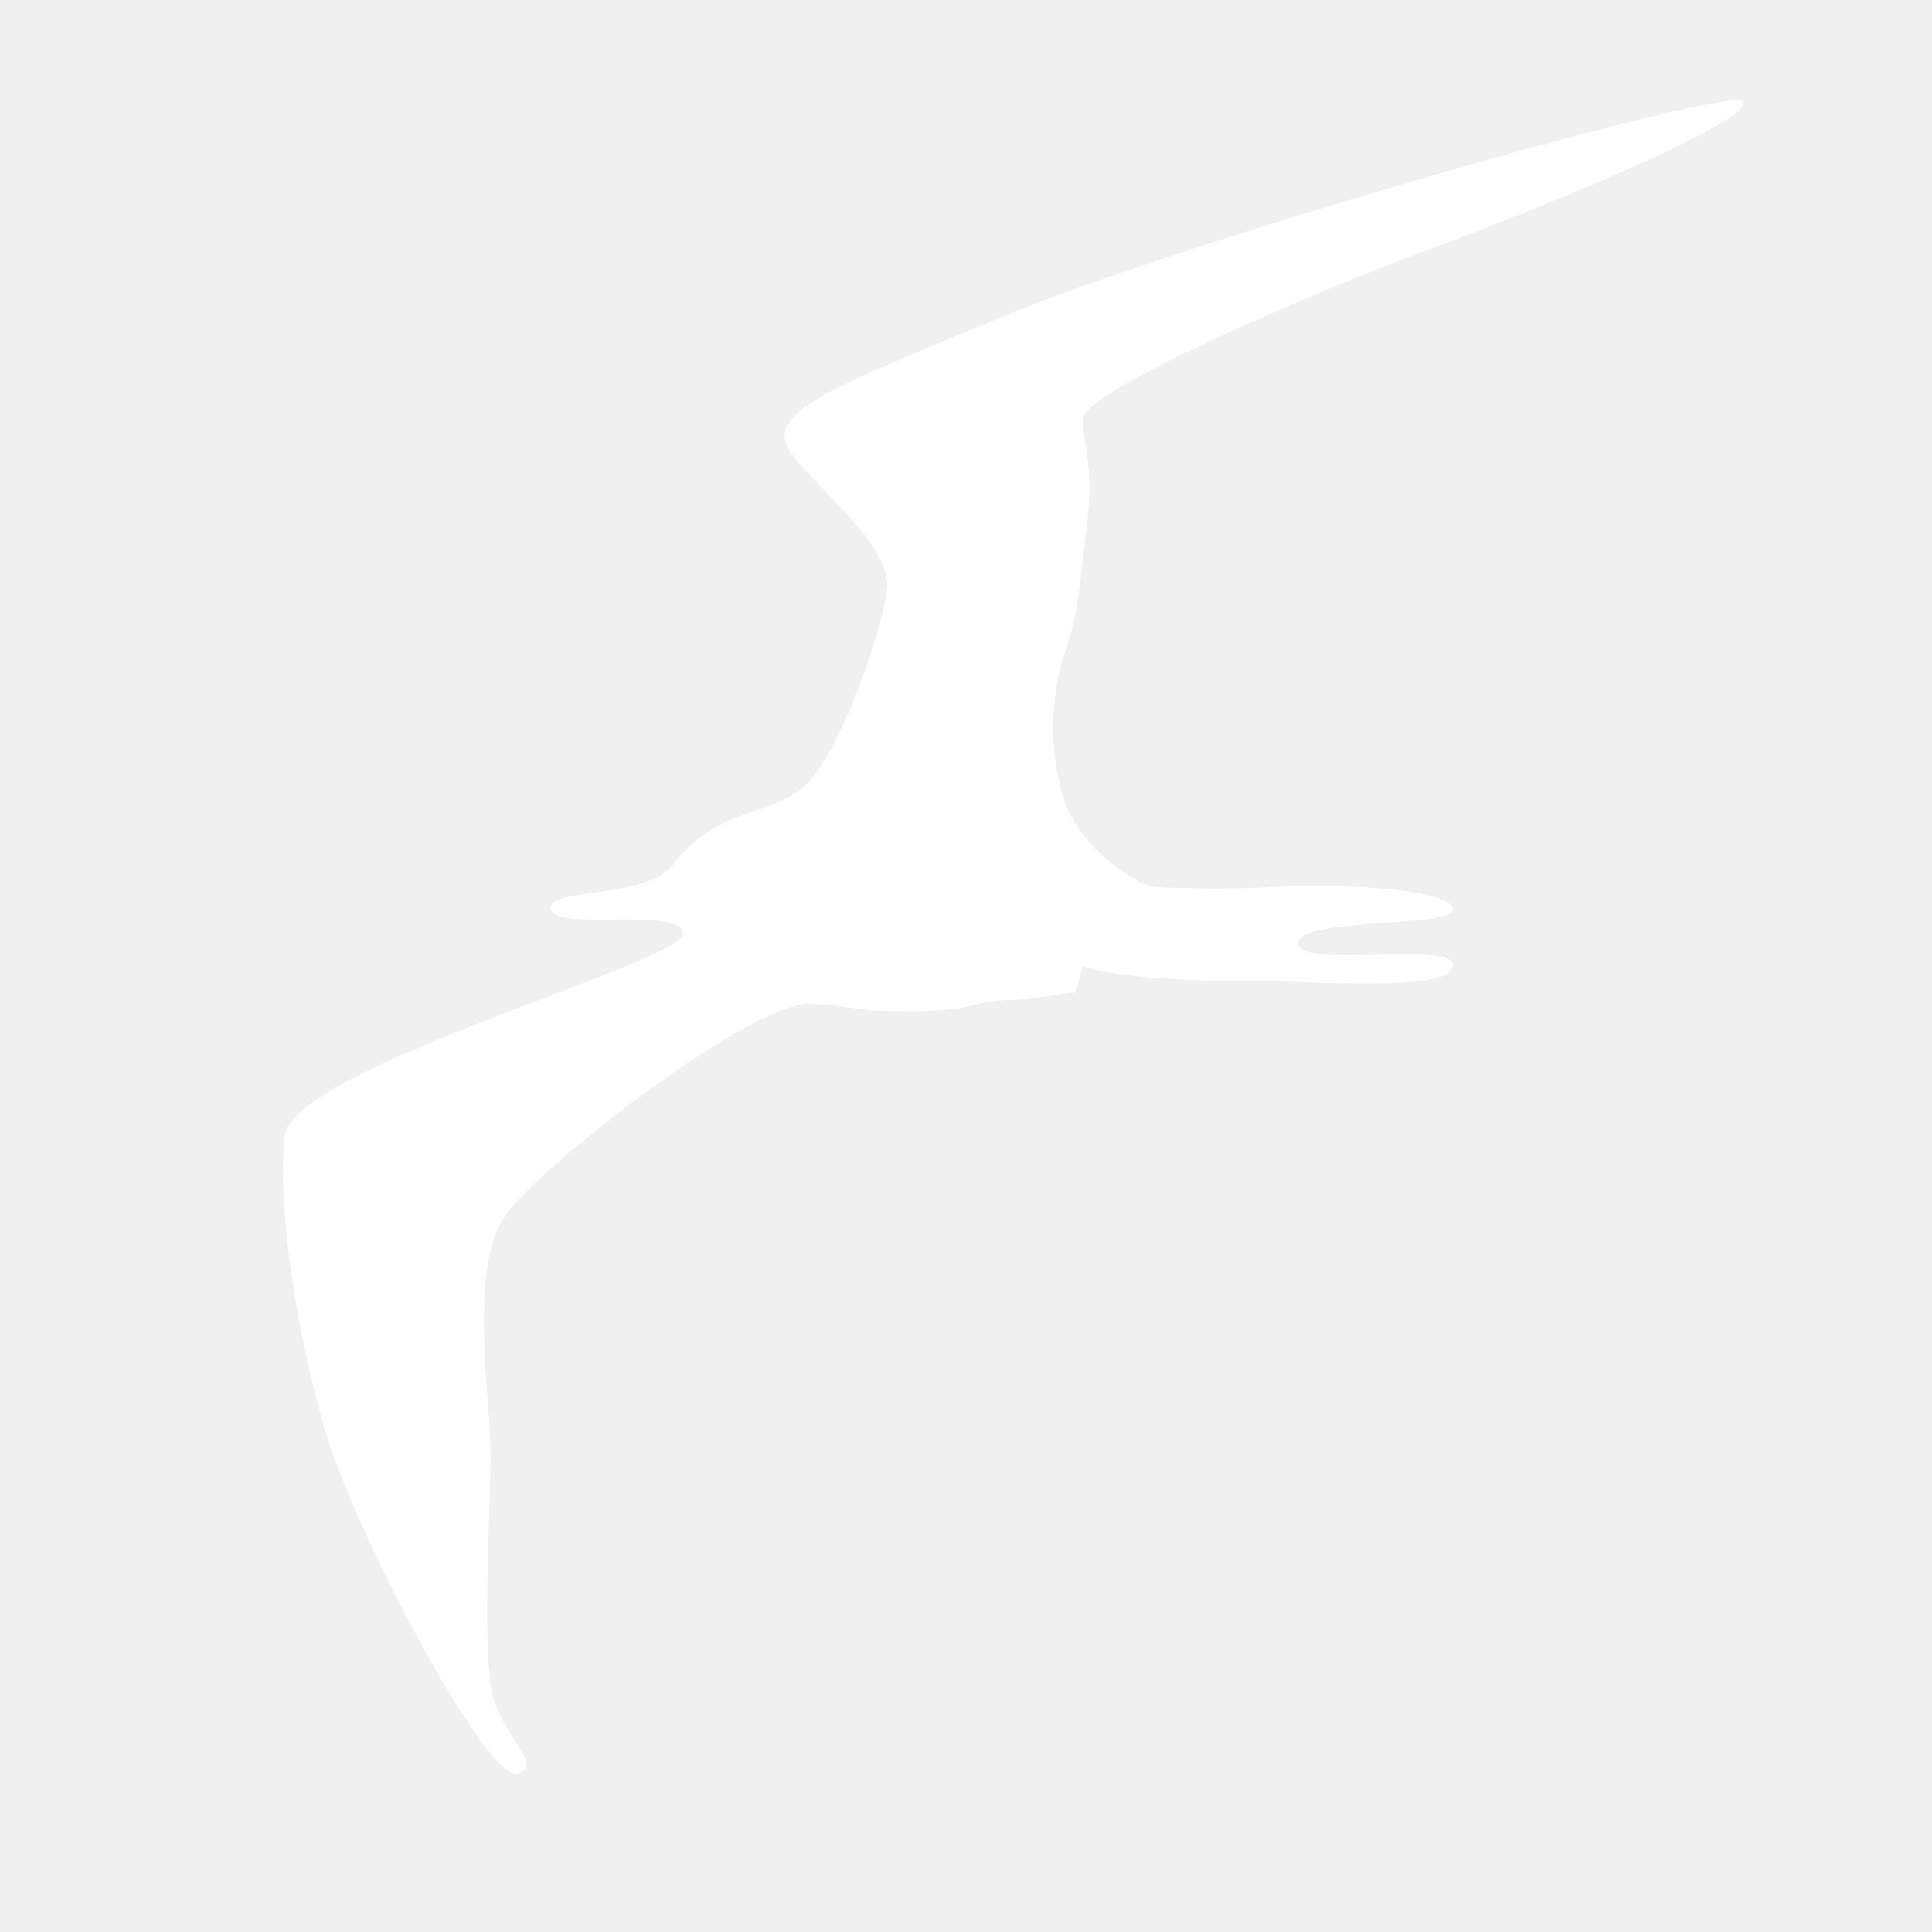
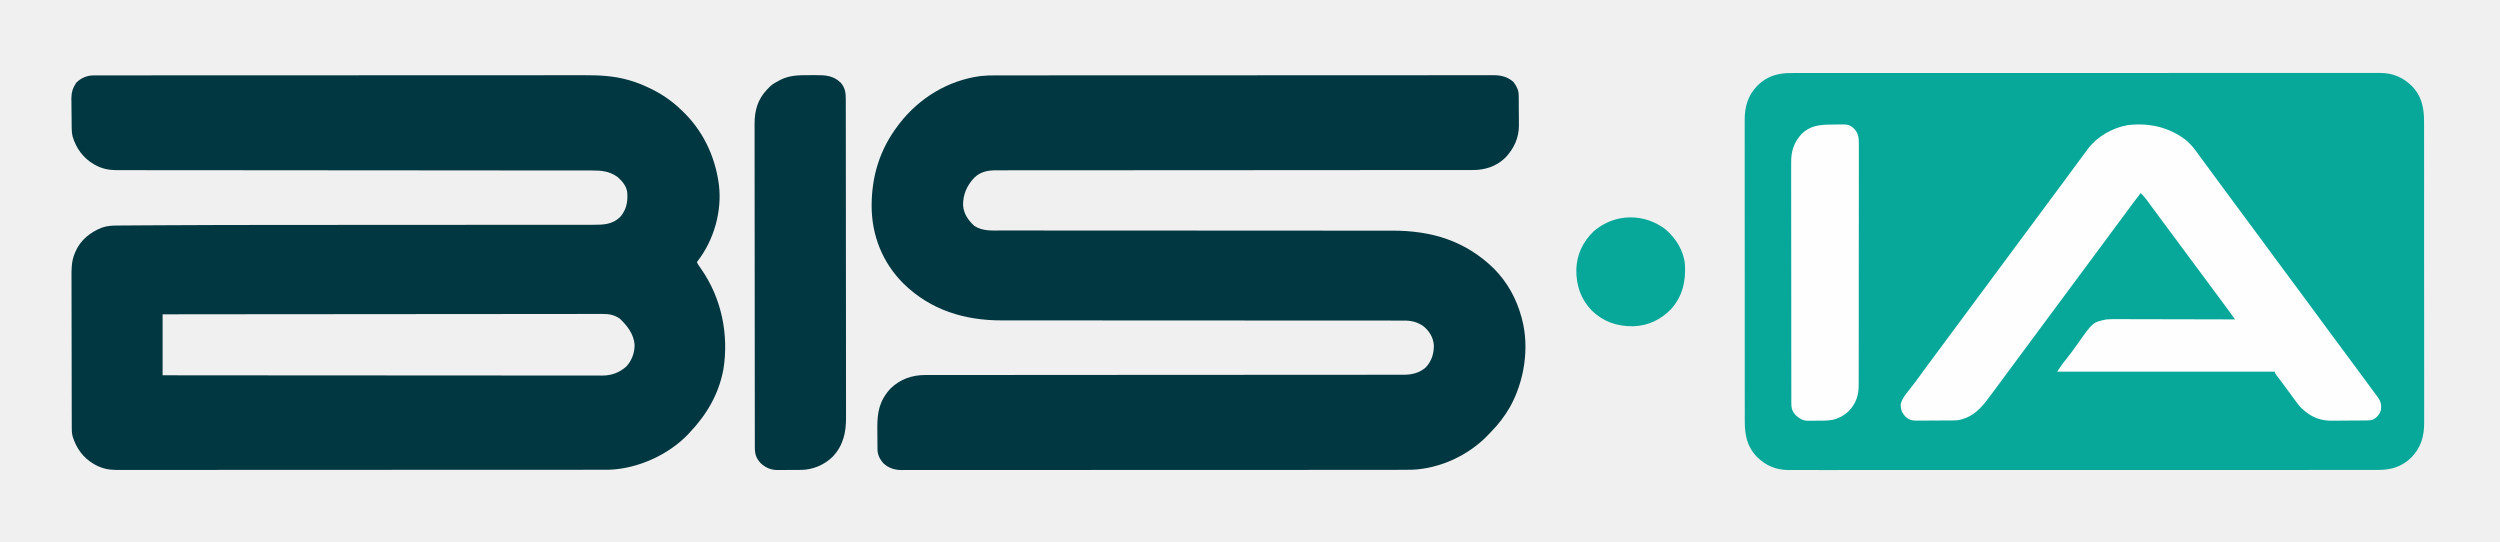
- <svg xmlns="http://www.w3.org/2000/svg" width="512" height="512" viewBox="0 0 512 512" fill="none">
-   <path d="M130 446.5C131.6 459.3 145 468 137 470C129 472 94 406.5 86 378.5C78 350.5 73.5 319 75.5 301C77.5 283 181 255 181 247.5C181 240 147.5 247 146 241C144.5 235 171.3 238.6 178.5 229C189.75 214 204 216.5 213 208.5C222 200.5 233 170 235 157C237 144 215 129 209 119C203 109 222 102 268 83C314 64 460 22 462 27C464 32 414 53 379 66C344 79 287 104 287 111C287 118 290 123.5 288 139.5C286 155.5 285.76 162.971 282 173.5C279.5 180.5 277 197 282 212C286 224 299 233 305 235C310 235.333 323.8 235.8 339 235C358 234 385 236 385 241C385 246 344 243 344 250C344 257 386 249 385 256C384 263 350 260 332 260C317.6 260 296.333 259.333 287 256L285 263C281.667 263 274.7 265 267.5 265C258.5 265 258 268 241.5 268C225 268 230 267 215 266C200 265 144 308 134 322C124 336 130 370 130 385.5C130 399.428 128 430.5 130 446.5Z" fill="white" />
+ <svg xmlns="http://www.w3.org/2000/svg" version="1.1" width="3444" height="746">
+   <path d="M0 0 C1.436 -0.003 2.873 -0.008 4.309 -0.014 C8.246 -0.027 12.183 -0.02 16.119 -0.011 C20.406 -0.005 24.693 -0.015 28.98 -0.024 C36.49 -0.036 44 -0.037 51.511 -0.031 C62.679 -0.022 73.846 -0.03 85.014 -0.041 C104.961 -0.061 124.908 -0.063 144.854 -0.058 C162.311 -0.054 179.768 -0.054 197.225 -0.06 C199.566 -0.061 201.907 -0.062 204.248 -0.062 C207.776 -0.063 211.304 -0.065 214.832 -0.066 C247.633 -0.077 280.434 -0.081 313.235 -0.073 C314.471 -0.073 315.708 -0.073 316.982 -0.072 C327.024 -0.07 337.066 -0.067 347.109 -0.065 C386.282 -0.055 425.456 -0.063 464.63 -0.086 C508.638 -0.112 552.646 -0.125 596.655 -0.118 C601.346 -0.117 606.038 -0.117 610.73 -0.116 C611.885 -0.116 613.04 -0.116 614.23 -0.115 C631.675 -0.113 649.119 -0.121 666.564 -0.134 C686.401 -0.149 706.237 -0.15 726.074 -0.132 C737.176 -0.123 748.278 -0.124 759.38 -0.141 C766.796 -0.152 774.212 -0.148 781.629 -0.132 C785.854 -0.123 790.079 -0.121 794.304 -0.136 C798.153 -0.15 802.001 -0.145 805.85 -0.126 C807.876 -0.121 809.901 -0.135 811.927 -0.149 C828.867 -0.015 842.865 5.879 854.912 17.615 C869.018 32.068 872.071 48.078 871.999 67.623 C872.003 69.472 872.008 71.32 872.015 73.168 C872.029 78.226 872.025 83.284 872.018 88.342 C872.013 93.805 872.026 99.268 872.036 104.731 C872.053 115.425 872.054 126.119 872.049 136.814 C872.045 145.508 872.046 154.201 872.051 162.895 C872.052 164.133 872.053 165.372 872.054 166.647 C872.055 169.163 872.057 171.678 872.058 174.193 C872.072 197.101 872.067 220.009 872.056 242.917 C872.046 263.811 872.054 284.704 872.078 305.598 C872.104 329.091 872.116 352.584 872.109 376.078 C872.106 388.51 872.108 400.942 872.126 413.374 C872.14 423.957 872.141 434.54 872.124 445.124 C872.115 450.521 872.113 455.917 872.128 461.315 C872.142 466.26 872.137 471.206 872.118 476.152 C872.114 477.936 872.117 479.72 872.128 481.504 C872.231 500.422 867.821 515.881 854.377 529.681 C841.201 542.54 826.354 546.854 808.222 546.761 C806.786 546.764 805.349 546.769 803.913 546.775 C799.976 546.787 796.04 546.781 792.103 546.772 C787.816 546.765 783.529 546.776 779.242 546.784 C771.732 546.797 764.222 546.798 756.712 546.792 C745.544 546.783 734.376 546.791 723.208 546.802 C703.261 546.822 683.314 546.824 663.368 546.819 C645.911 546.814 628.454 546.815 610.997 546.821 C608.656 546.821 606.315 546.822 603.974 546.823 C600.446 546.824 596.918 546.825 593.39 546.826 C560.589 546.837 527.788 546.842 494.987 546.834 C493.751 546.834 492.514 546.833 491.24 546.833 C481.198 546.831 471.156 546.828 461.113 546.825 C421.94 546.815 382.766 546.824 343.592 546.847 C299.584 546.873 255.576 546.886 211.567 546.879 C206.876 546.878 202.184 546.877 197.492 546.877 C196.337 546.876 195.182 546.876 193.992 546.876 C176.547 546.874 159.103 546.882 141.658 546.895 C121.821 546.91 101.985 546.911 82.148 546.893 C71.046 546.883 59.944 546.885 48.842 546.902 C41.426 546.913 34.01 546.909 26.593 546.893 C22.368 546.884 18.143 546.882 13.918 546.897 C10.069 546.911 6.221 546.906 2.372 546.887 C0.346 546.881 -1.679 546.895 -3.705 546.91 C-20.645 546.775 -34.643 540.882 -46.69 529.146 C-60.796 514.692 -63.849 498.683 -63.777 479.137 C-63.781 477.289 -63.786 475.441 -63.793 473.593 C-63.807 468.535 -63.803 463.477 -63.796 458.419 C-63.791 452.956 -63.804 447.493 -63.814 442.03 C-63.831 431.336 -63.832 420.641 -63.827 409.947 C-63.823 401.253 -63.824 392.559 -63.829 383.865 C-63.83 382.008 -63.83 382.008 -63.832 380.113 C-63.833 377.598 -63.835 375.083 -63.836 372.567 C-63.85 349.659 -63.845 326.752 -63.834 303.844 C-63.824 282.95 -63.832 262.057 -63.856 241.163 C-63.882 217.67 -63.894 194.176 -63.887 170.683 C-63.884 158.251 -63.886 145.819 -63.904 133.386 C-63.918 122.803 -63.919 112.22 -63.901 101.637 C-63.893 96.24 -63.891 90.843 -63.906 85.446 C-63.92 80.5 -63.915 75.555 -63.896 70.609 C-63.892 68.825 -63.895 67.041 -63.906 65.257 C-64.009 46.338 -59.599 30.88 -46.155 17.08 C-32.979 4.22 -18.131 -0.093 0 0 Z " fill="#07A89A" transform="translate(2467.389,100.6197)" />
+   <path d="M0 0 C1.018 -0.003 2.035 -0.006 3.084 -0.009 C4.753 -0.006 4.753 -0.006 6.457 -0.004 C8.244 -0.007 8.244 -0.007 10.067 -0.01 C13.384 -0.015 16.702 -0.015 20.019 -0.013 C23.625 -0.012 27.23 -0.018 30.835 -0.022 C37.992 -0.029 45.148 -0.032 52.304 -0.032 C60.874 -0.033 69.444 -0.04 78.014 -0.046 C98.734 -0.063 119.453 -0.068 140.173 -0.073 C149.978 -0.076 159.782 -0.079 169.587 -0.083 C203.159 -0.096 236.73 -0.106 270.301 -0.11 C272.409 -0.11 274.517 -0.11 276.625 -0.111 C278.738 -0.111 280.851 -0.111 282.964 -0.111 C287.204 -0.112 291.443 -0.112 295.682 -0.113 C296.733 -0.113 297.784 -0.113 298.867 -0.113 C332.922 -0.117 366.977 -0.132 401.032 -0.156 C437.046 -0.18 473.06 -0.194 509.074 -0.195 C513.03 -0.195 516.987 -0.196 520.944 -0.196 C521.919 -0.196 522.893 -0.196 523.897 -0.196 C539.551 -0.197 555.206 -0.208 570.861 -0.223 C586.612 -0.237 602.363 -0.24 618.114 -0.232 C627.461 -0.228 636.808 -0.232 646.155 -0.248 C652.413 -0.257 658.671 -0.256 664.929 -0.246 C668.486 -0.241 672.042 -0.24 675.598 -0.253 C695.548 -0.311 715.217 0.501 734.565 5.815 C735.511 6.07 736.457 6.325 737.431 6.588 C746.961 9.263 755.957 12.86 764.877 17.128 C765.677 17.509 766.476 17.891 767.299 18.284 C782.836 25.827 796.419 35.14 808.877 47.128 C809.407 47.626 809.936 48.124 810.482 48.638 C838.514 75.097 855.477 110.084 860.877 148.128 C861.009 149.035 861.14 149.943 861.276 150.878 C865.68 187.067 854.401 226.575 832.276 255.389 C831.814 255.963 831.353 256.537 830.877 257.128 C832.5 260.695 834.655 263.702 836.94 266.878 C864.836 306.815 875.185 357.204 867.384 405.159 C861.093 439.05 844.458 467.335 820.877 492.128 C820.007 493.077 820.007 493.077 819.12 494.046 C792.049 522.68 749.367 541.857 710.189 543.221 C707.13 543.258 704.072 543.264 701.012 543.259 C699.252 543.262 699.252 543.262 697.456 543.265 C694.207 543.27 690.958 543.27 687.708 543.269 C684.17 543.268 680.632 543.273 677.094 543.277 C670.081 543.285 663.068 543.287 656.054 543.287 C647.652 543.288 639.25 543.295 630.848 543.302 C610.545 543.318 590.241 543.324 569.938 543.329 C560.333 543.331 550.727 543.334 541.122 543.338 C508.24 543.351 475.357 543.362 442.474 543.365 C440.411 543.365 438.348 543.366 436.284 543.366 C434.216 543.366 432.147 543.366 430.079 543.367 C425.93 543.367 421.78 543.367 417.631 543.368 C416.602 543.368 415.573 543.368 414.513 543.368 C381.142 543.372 347.772 543.388 314.401 543.411 C279.115 543.436 243.828 543.449 208.542 543.451 C204.669 543.451 200.796 543.451 196.923 543.451 C195.493 543.451 195.493 543.451 194.033 543.451 C178.686 543.453 163.338 543.464 147.99 543.478 C132.567 543.492 117.144 543.496 101.721 543.488 C92.558 543.483 83.396 543.487 74.233 543.503 C68.111 543.513 61.989 543.511 55.866 543.501 C52.379 543.496 48.893 543.495 45.406 543.508 C41.644 543.519 37.882 543.512 34.12 543.5 C33.046 543.507 31.971 543.515 30.864 543.523 C20.743 543.453 11.133 541.47 2.252 536.503 C1.621 536.154 0.99 535.806 0.34 535.447 C-14.561 526.918 -24.156 513.447 -29.123 497.128 C-30.37 492.344 -30.271 487.638 -30.27 482.73 C-30.273 481.78 -30.277 480.829 -30.281 479.85 C-30.292 476.662 -30.296 473.474 -30.3 470.286 C-30.306 468.001 -30.312 465.716 -30.319 463.431 C-30.341 455.923 -30.351 448.416 -30.361 440.909 C-30.365 438.322 -30.369 435.736 -30.373 433.149 C-30.39 422.386 -30.405 411.624 -30.412 400.861 C-30.414 398.07 -30.416 395.28 -30.418 392.489 C-30.418 391.795 -30.419 391.102 -30.419 390.387 C-30.427 379.164 -30.453 367.941 -30.485 356.717 C-30.518 345.179 -30.536 333.64 -30.54 322.101 C-30.542 315.629 -30.551 309.157 -30.576 302.685 C-30.599 296.592 -30.604 290.498 -30.593 284.405 C-30.593 282.175 -30.599 279.945 -30.613 277.716 C-30.68 266.183 -30.674 255.912 -26.123 245.128 C-25.556 243.767 -25.556 243.767 -24.977 242.379 C-18.055 226.596 -4.655 216.131 10.947 209.812 C18.211 207.236 25.345 206.826 32.993 206.811 C34.624 206.796 34.624 206.796 36.288 206.781 C39.913 206.751 43.538 206.735 47.163 206.719 C49.763 206.7 52.363 206.681 54.963 206.661 C61.293 206.614 67.622 206.578 73.952 206.546 C79.162 206.52 84.372 206.489 89.582 206.455 C147.142 206.087 204.702 205.991 262.263 205.99 C282.29 205.989 302.318 205.979 322.345 205.962 C325.445 205.959 328.545 205.957 331.645 205.954 C337.112 205.95 342.579 205.945 348.046 205.94 C365.395 205.926 382.743 205.912 400.092 205.9 C401.27 205.899 401.27 205.899 402.473 205.898 C428.274 205.88 454.074 205.876 479.874 205.877 C506.707 205.879 533.541 205.864 560.374 205.829 C564.154 205.825 567.934 205.82 571.713 205.815 C572.456 205.814 573.2 205.813 573.965 205.813 C585.859 205.799 597.752 205.802 609.645 205.813 C621.522 205.823 633.399 205.815 645.276 205.789 C651.693 205.776 658.109 205.771 664.526 205.788 C670.396 205.803 676.266 205.795 682.137 205.768 C684.256 205.763 686.376 205.766 688.495 205.778 C702.362 205.853 714.513 205.279 725.127 195.151 C733.745 185.187 735.751 174.929 735.06 162.129 C734.217 152.868 728.569 146.183 721.877 140.128 C710.687 131.983 699.802 130.974 686.369 130.997 C685.222 130.995 684.075 130.993 682.894 130.991 C679.714 130.987 676.534 130.987 673.355 130.989 C669.894 130.99 666.433 130.985 662.972 130.981 C656.908 130.975 650.844 130.972 644.78 130.971 C635.761 130.971 626.743 130.964 617.725 130.957 C603.483 130.945 589.24 130.936 574.997 130.93 C552.388 130.92 529.778 130.9 507.168 130.878 C498.468 130.87 489.767 130.861 481.067 130.853 C480.1 130.852 479.134 130.851 478.138 130.85 C455.13 130.828 432.122 130.808 409.115 130.79 C408.108 130.789 407.101 130.788 406.064 130.787 C382.577 130.768 359.09 130.751 335.603 130.739 C334.593 130.738 333.583 130.738 332.542 130.737 C324.399 130.733 316.257 130.729 308.115 130.725 C274.544 130.708 240.973 130.68 207.402 130.642 C202.661 130.636 197.92 130.631 193.179 130.626 C192.246 130.624 191.313 130.623 190.352 130.622 C175.336 130.606 160.32 130.601 145.305 130.599 C130.214 130.598 115.123 130.586 100.033 130.562 C91.068 130.549 82.103 130.544 73.139 130.551 C67.148 130.555 61.157 130.548 55.167 130.532 C51.755 130.523 48.344 130.521 44.932 130.529 C41.251 130.536 37.57 130.525 33.889 130.51 C32.838 130.516 31.788 130.523 30.705 130.53 C20.649 130.449 11.072 128.436 2.252 123.503 C1.621 123.154 0.99 122.806 0.34 122.447 C-14.561 113.918 -24.156 100.447 -29.123 84.128 C-29.955 80.546 -30.271 77.192 -30.331 73.518 C-30.351 72.416 -30.37 71.314 -30.39 70.178 C-30.448 65.138 -30.497 60.097 -30.528 55.057 C-30.549 52.408 -30.583 49.76 -30.63 47.111 C-30.697 43.271 -30.725 39.433 -30.744 35.592 C-30.771 34.423 -30.799 33.254 -30.828 32.05 C-30.807 23.61 -28.859 17.169 -24.123 10.128 C-17.372 3.501 -9.449 0.006 0 0 Z M94.877 329.128 C94.877 356.848 94.877 384.568 94.877 413.128 C153.259 413.178 211.641 413.227 270.022 413.255 C270.886 413.255 271.75 413.256 272.641 413.256 C291.419 413.265 310.197 413.273 328.976 413.281 C338.185 413.285 347.393 413.288 356.602 413.292 C357.977 413.293 357.977 413.293 359.379 413.294 C389.082 413.306 418.786 413.329 448.489 413.357 C479.013 413.385 509.537 413.403 540.06 413.409 C544.372 413.41 548.683 413.411 552.994 413.412 C553.843 413.412 554.691 413.413 555.565 413.413 C569.224 413.416 582.883 413.43 596.542 413.448 C610.274 413.466 624.005 413.473 637.737 413.468 C645.896 413.466 654.054 413.472 662.212 413.49 C668.305 413.503 674.397 413.5 680.49 413.49 C682.954 413.489 685.419 413.493 687.883 413.502 C691.234 413.514 694.584 413.508 697.935 413.497 C698.891 413.505 699.847 413.513 700.832 413.521 C713.368 413.427 724.14 409.44 733.565 401.128 C741.194 393.064 745.233 381.976 745.088 371.057 C744.038 356.463 734.987 344.796 724.725 335.092 C717.253 329.937 709.942 328.538 701.011 328.635 C699.431 328.629 699.431 328.629 697.819 328.621 C694.296 328.611 690.774 328.629 687.251 328.647 C684.698 328.645 682.144 328.641 679.59 328.636 C674.042 328.628 668.493 328.635 662.945 328.651 C654.694 328.675 646.444 328.676 638.194 328.673 C624.314 328.667 610.434 328.681 596.554 328.705 C582.814 328.728 569.073 328.744 555.332 328.748 C554.478 328.748 553.623 328.749 552.742 328.749 C548.402 328.75 544.061 328.752 539.721 328.753 C508.984 328.761 478.248 328.788 447.512 328.826 C417.654 328.863 387.797 328.891 357.939 328.908 C357.018 328.908 356.098 328.909 355.15 328.91 C345.905 328.915 336.661 328.92 327.417 328.925 C308.585 328.935 289.754 328.946 270.923 328.958 C269.624 328.959 269.624 328.959 268.299 328.96 C210.492 328.997 152.685 329.061 94.877 329.128 Z " fill="#013740" transform="translate(129.1226,103.8723)" />
+   <path d="M0 0 C1.204 -0.002 2.408 -0.004 3.649 -0.006 C6.98 -0.011 10.311 -0.011 13.641 -0.009 C17.269 -0.009 20.898 -0.014 24.526 -0.018 C31.716 -0.026 38.906 -0.028 46.097 -0.028 C54.711 -0.029 63.326 -0.036 71.94 -0.043 C92.754 -0.059 113.568 -0.065 134.382 -0.069 C144.228 -0.072 154.074 -0.075 163.919 -0.079 C197.622 -0.092 231.325 -0.103 265.028 -0.106 C267.142 -0.106 269.257 -0.107 271.372 -0.107 C273.491 -0.107 275.611 -0.107 277.731 -0.107 C281.983 -0.108 286.235 -0.108 290.488 -0.109 C291.542 -0.109 292.596 -0.109 293.683 -0.109 C327.892 -0.113 362.102 -0.129 396.311 -0.152 C432.482 -0.177 468.652 -0.19 504.822 -0.192 C508.791 -0.192 512.76 -0.192 516.728 -0.192 C518.194 -0.192 518.194 -0.192 519.689 -0.192 C535.425 -0.193 551.161 -0.204 566.897 -0.219 C582.705 -0.233 598.512 -0.237 614.319 -0.229 C623.714 -0.224 633.108 -0.228 642.502 -0.244 C648.775 -0.254 655.048 -0.252 661.321 -0.242 C664.896 -0.237 668.471 -0.236 672.046 -0.249 C675.898 -0.262 679.749 -0.253 683.601 -0.241 C684.71 -0.248 685.82 -0.256 686.963 -0.264 C697.094 -0.195 706.074 2.202 713.738 9.131 C718.054 14.941 720.84 20.202 720.915 27.498 C720.927 28.597 720.94 29.696 720.953 30.828 C720.965 32.614 720.965 32.614 720.976 34.436 C720.984 35.666 720.992 36.896 721 38.164 C721.014 40.775 721.025 43.386 721.033 45.997 C721.046 49.956 721.094 53.915 721.138 57.874 C721.148 60.415 721.157 62.957 721.163 65.499 C721.181 66.669 721.198 67.839 721.216 69.045 C721.172 86.201 714.333 100.735 702.738 113.131 C690.08 125.506 674.442 130.459 657.091 130.385 C655.941 130.388 654.791 130.391 653.606 130.394 C650.423 130.401 647.241 130.398 644.058 130.392 C640.592 130.388 637.125 130.395 633.659 130.401 C627.587 130.409 621.515 130.411 615.443 130.407 C606.413 130.401 597.384 130.408 588.354 130.416 C573.161 130.43 557.968 130.436 542.775 130.436 C522.024 130.438 501.273 130.453 480.522 130.472 C470.853 130.481 461.184 130.489 451.515 130.497 C450.064 130.498 450.064 130.498 448.582 130.5 C425.546 130.519 402.509 130.533 379.472 130.545 C377.96 130.546 377.96 130.546 376.418 130.546 C352.901 130.559 329.385 130.57 305.868 130.578 C297.71 130.582 289.552 130.585 281.394 130.588 C280.387 130.588 279.38 130.588 278.343 130.589 C255.352 130.598 232.361 130.609 209.37 130.629 C208.404 130.63 207.437 130.631 206.441 130.631 C196.792 130.64 187.143 130.649 177.494 130.659 C172.747 130.663 168 130.668 163.253 130.672 C161.851 130.674 161.851 130.674 160.422 130.675 C145.386 130.689 130.351 130.692 115.316 130.69 C100.206 130.688 85.097 130.697 69.987 130.716 C61.011 130.727 52.036 130.73 43.06 130.721 C37.062 130.716 31.064 130.721 25.066 130.735 C21.65 130.743 18.234 130.746 14.818 130.736 C11.133 130.728 7.448 130.738 3.762 130.752 C2.184 130.742 2.184 130.742 0.574 130.732 C-11.011 130.821 -20.852 132.8 -29.262 141.131 C-39.389 151.9 -44.824 164.337 -44.509 179.112 C-43.54 190.99 -37.57 199.333 -29.094 207.307 C-17.575 214.727 -5.141 213.693 8.052 213.637 C10.451 213.641 12.851 213.648 15.25 213.655 C20.459 213.668 25.667 213.669 30.876 213.659 C38.622 213.643 46.369 213.651 54.115 213.664 C67.153 213.684 80.19 213.686 93.228 213.678 C106.147 213.671 119.066 213.672 131.986 213.685 C132.79 213.686 133.594 213.687 134.423 213.688 C138.509 213.692 142.595 213.696 146.681 213.701 C175.62 213.733 204.559 213.747 233.498 213.751 C235.248 213.751 236.997 213.751 238.746 213.751 C240.046 213.751 240.046 213.751 241.373 213.751 C245.757 213.752 250.141 213.753 254.525 213.753 C255.395 213.753 256.264 213.753 257.16 213.753 C277.331 213.756 297.502 213.764 317.673 213.773 C318.537 213.773 319.4 213.774 320.29 213.774 C340.027 213.783 359.763 213.795 379.499 213.811 C380.745 213.812 380.745 213.812 382.016 213.813 C389.491 213.82 396.966 213.826 404.441 213.832 C423.053 213.849 441.664 213.86 460.276 213.857 C473.252 213.854 486.229 213.858 499.206 213.869 C506.902 213.875 514.598 213.875 522.295 213.867 C528.061 213.862 533.827 213.868 539.593 213.877 C541.911 213.879 544.229 213.878 546.548 213.872 C600.606 213.762 647.302 227.681 686.738 266.131 C705.292 284.851 717.89 307.736 724.738 333.131 C725.072 334.336 725.072 334.336 725.413 335.565 C735.948 375.384 728.582 421.692 708.656 457.221 C701.501 469.483 693.162 480.491 683.22 490.614 C681.752 492.117 680.314 493.644 678.878 495.178 C652.269 523.217 612.588 541.698 573.832 543.248 C565.884 543.428 557.934 543.413 549.984 543.401 C546.32 543.397 542.656 543.406 538.992 543.413 C532.581 543.423 526.171 543.426 519.761 543.424 C510.228 543.421 500.696 543.429 491.163 543.439 C473.149 543.459 455.134 543.464 437.119 543.466 C423.21 543.466 409.302 543.471 395.394 543.477 C391.387 543.479 387.381 543.481 383.374 543.482 C382.378 543.483 381.382 543.483 380.356 543.484 C352.354 543.496 324.352 543.504 296.35 543.503 C295.295 543.503 294.24 543.503 293.153 543.503 C287.806 543.503 282.459 543.502 277.112 543.502 C275.52 543.502 275.52 543.502 273.895 543.502 C271.747 543.502 269.6 543.502 267.452 543.502 C234.018 543.501 200.583 543.516 167.149 543.543 C129.575 543.574 92.001 543.591 54.427 543.589 C50.422 543.589 46.417 543.589 42.412 543.589 C41.426 543.589 40.44 543.589 39.424 543.589 C23.55 543.589 7.676 543.601 -8.198 543.619 C-24.143 543.636 -40.087 543.638 -56.032 543.624 C-65.505 543.617 -74.979 543.621 -84.453 543.64 C-90.78 543.652 -97.108 543.65 -103.435 543.635 C-107.04 543.628 -110.646 543.626 -114.251 543.642 C-118.137 543.66 -122.022 543.646 -125.907 543.629 C-127.024 543.639 -128.141 543.649 -129.291 543.659 C-139.231 543.569 -147.173 541.006 -154.505 534.135 C-159.377 528.581 -162.361 522.361 -162.439 514.964 C-162.452 513.908 -162.465 512.853 -162.478 511.765 C-162.486 510.621 -162.493 509.478 -162.501 508.299 C-162.509 507.116 -162.517 505.933 -162.525 504.714 C-162.539 502.201 -162.55 499.688 -162.558 497.176 C-162.575 493.372 -162.619 489.569 -162.663 485.766 C-162.805 463.587 -159.689 447.819 -144.262 431.131 C-130.982 418.322 -114.429 412.634 -96.207 412.752 C-95.049 412.748 -93.892 412.743 -92.699 412.738 C-89.508 412.729 -86.318 412.733 -83.127 412.742 C-79.648 412.749 -76.168 412.739 -72.688 412.73 C-66.597 412.718 -60.506 412.717 -54.415 412.723 C-45.358 412.733 -36.3 412.724 -27.242 412.713 C-12.002 412.694 3.239 412.688 18.479 412.69 C33.572 412.692 48.665 412.687 63.757 412.672 C64.696 412.672 65.636 412.671 66.603 412.67 C71.373 412.665 76.143 412.661 80.914 412.656 C90.613 412.646 100.312 412.637 110.011 412.629 C110.982 412.628 111.953 412.627 112.953 412.626 C136.052 412.606 159.15 412.596 182.249 412.588 C183.259 412.587 184.269 412.587 185.31 412.587 C193.497 412.583 201.684 412.58 209.871 412.577 C233.453 412.569 257.036 412.557 280.618 412.545 C282.133 412.544 282.133 412.544 283.679 412.543 C306.744 412.531 329.809 412.517 352.875 412.497 C353.844 412.496 354.813 412.496 355.812 412.495 C365.488 412.487 375.163 412.478 384.839 412.469 C405.629 412.45 426.418 412.437 447.208 412.436 C462.358 412.435 477.509 412.428 492.659 412.414 C501.663 412.405 510.666 412.403 519.669 412.408 C525.681 412.411 531.693 412.407 537.705 412.397 C541.132 412.392 544.558 412.39 547.984 412.396 C551.676 412.402 555.368 412.395 559.059 412.385 C560.653 412.392 560.653 412.392 562.278 412.398 C573.81 412.338 583.846 410.052 592.816 402.346 C601.001 393.681 604.142 383.235 604.011 371.581 C603.191 361.239 598.181 352.834 590.413 346.124 C581.781 339.646 573.103 337.671 562.441 337.755 C561.449 337.751 560.457 337.747 559.435 337.742 C556.122 337.732 552.808 337.742 549.494 337.753 C547.091 337.75 544.687 337.745 542.283 337.739 C537.061 337.729 531.839 337.729 526.617 337.737 C518.851 337.748 511.085 337.742 503.319 337.733 C490.248 337.718 477.176 337.715 464.105 337.721 C446.236 337.728 428.367 337.715 410.499 337.697 C402.166 337.689 393.833 337.682 385.5 337.675 C384.666 337.674 383.831 337.673 382.972 337.672 C363.121 337.656 343.269 337.648 323.417 337.643 C322.549 337.642 321.681 337.642 320.786 337.642 C307.582 337.638 294.379 337.635 281.175 337.631 C267.121 337.628 253.067 337.624 239.013 337.62 C237.715 337.62 237.715 337.62 236.39 337.619 C216.602 337.614 196.815 337.605 177.027 337.588 C175.777 337.587 175.777 337.587 174.502 337.586 C166.179 337.579 157.857 337.571 149.534 337.563 C131.695 337.545 113.857 337.536 96.019 337.543 C83.003 337.548 69.987 337.543 56.971 337.527 C49.255 337.518 41.54 337.518 33.824 337.529 C28.037 337.537 22.249 337.529 16.462 337.515 C14.14 337.512 11.818 337.513 9.496 337.521 C-42.39 337.678 -89.283 323.435 -126.819 286.566 C-155.458 258.092 -170.387 220.427 -170.511 180.198 C-170.539 138.963 -159.332 102.163 -134.262 69.131 C-133.614 68.257 -132.966 67.383 -132.298 66.483 C-104.602 30.836 -64.908 6.681 -20.045 0.843 C-13.351 0.116 -6.73 -0.011 0 0 Z " fill="#013740" transform="translate(1371.262,103.8686)" />
+   <path d="M0 0 C5.67 4.899 10.141 10.384 14.485 16.444 C16.011 18.564 17.562 20.664 19.117 22.762 C22.11 26.801 25.087 30.85 28.061 34.903 C30.993 38.898 33.934 42.886 36.875 46.875 C38.042 48.458 39.208 50.042 40.375 51.625 C41.241 52.801 41.241 52.801 42.125 54 C47.375 61.125 47.375 61.125 49.125 63.501 C50.29 65.082 51.455 66.663 52.621 68.243 C55.564 72.238 58.506 76.233 61.445 80.23 C66.891 87.635 72.35 95.029 77.875 102.375 C84.005 110.525 90.052 118.735 96.093 126.952 C99.017 130.928 101.946 134.901 104.875 138.875 C106.042 140.458 107.208 142.042 108.375 143.625 C109.241 144.801 109.241 144.801 110.125 146 C115.375 153.125 115.375 153.125 117.125 155.501 C118.29 157.082 119.455 158.663 120.621 160.243 C123.564 164.238 126.506 168.233 129.445 172.23 C134.891 179.635 140.35 187.029 145.875 194.375 C152.005 202.525 158.052 210.735 164.093 218.952 C167.017 222.928 169.946 226.901 172.875 230.875 C174.042 232.458 175.208 234.042 176.375 235.625 C177.241 236.801 177.241 236.801 178.125 238 C183.375 245.125 183.375 245.125 185.125 247.501 C186.29 249.082 187.455 250.663 188.621 252.243 C191.564 256.238 194.506 260.233 197.445 264.23 C202.891 271.635 208.35 279.029 213.875 286.375 C220.005 294.525 226.052 302.735 232.093 310.952 C235.017 314.928 237.946 318.901 240.875 322.875 C242.03 324.443 243.185 326.01 244.34 327.578 C246.789 330.902 249.24 334.225 251.691 337.547 C252.319 338.397 252.946 339.247 253.592 340.123 C254.784 341.739 255.977 343.355 257.17 344.971 C258.742 347.103 260.309 349.238 261.875 351.375 C262.362 352.033 262.849 352.691 263.351 353.369 C267.732 359.362 268.806 364.056 267.875 371.375 C265.671 377.493 262.614 381.381 256.875 384.375 C253.603 385.466 251.143 385.528 247.698 385.568 C245.784 385.592 245.784 385.592 243.831 385.617 C242.433 385.628 241.035 385.639 239.637 385.648 C238.929 385.654 238.221 385.659 237.491 385.665 C233.734 385.691 229.977 385.711 226.219 385.725 C223.134 385.738 220.05 385.766 216.965 385.807 C213.22 385.857 209.476 385.881 205.73 385.888 C204.316 385.895 202.901 385.91 201.486 385.934 C186.961 386.169 175.237 382.648 163.875 373.375 C163.332 372.944 162.789 372.513 162.23 372.069 C157.893 368.519 154.575 364.727 151.312 360.188 C150.81 359.503 150.308 358.819 149.79 358.114 C148.711 356.644 147.636 355.171 146.563 353.696 C144.222 350.477 141.857 347.275 139.493 344.073 C138.296 342.45 137.101 340.826 135.907 339.201 C133.292 335.639 130.669 332.087 127.988 328.574 C127.562 328.015 127.137 327.456 126.698 326.88 C125.587 325.426 124.469 323.976 123.352 322.527 C121.875 320.375 121.875 320.375 121.875 318.375 C22.875 318.375 -76.125 318.375 -178.125 318.375 C-171.386 308.267 -171.386 308.267 -168.828 305.051 C-168.267 304.34 -167.706 303.628 -167.128 302.896 C-166.55 302.167 -165.971 301.438 -165.375 300.688 C-161.114 295.265 -156.918 289.82 -152.938 284.188 C-152.546 283.634 -152.154 283.08 -151.75 282.509 C-150.956 281.386 -150.164 280.262 -149.371 279.139 C-128.894 250.157 -128.894 250.157 -110.125 246.375 C-104.328 245.954 -98.551 245.995 -92.742 246.034 C-90.996 246.035 -89.251 246.035 -87.506 246.033 C-82.794 246.032 -78.082 246.05 -73.37 246.071 C-68.436 246.09 -63.501 246.091 -58.567 246.095 C-49.236 246.104 -39.904 246.129 -30.572 246.159 C-19.943 246.193 -9.314 246.209 1.314 246.224 C23.168 246.255 45.021 246.308 66.875 246.375 C64.794 243.488 62.711 240.602 60.629 237.717 C60.043 236.904 59.457 236.091 58.853 235.254 C54.774 229.602 50.644 223.994 46.438 218.438 C38.593 208.024 30.864 197.528 23.146 187.021 C16.596 178.107 10.021 169.216 3.375 160.375 C-3.856 150.755 -11 141.073 -18.125 131.375 C-25.232 121.704 -32.346 112.04 -39.571 102.457 C-42.346 98.77 -45.091 95.062 -47.809 91.332 C-48.433 90.477 -49.058 89.621 -49.701 88.74 C-50.911 87.081 -52.117 85.42 -53.318 83.756 C-56.34 79.616 -59.375 75.873 -63.125 72.375 C-70.692 82.087 -78.019 91.964 -85.302 101.89 C-93.017 112.404 -100.752 122.902 -108.591 133.324 C-115.42 142.413 -122.137 151.585 -128.868 160.747 C-136.034 170.5 -143.245 180.218 -150.517 189.892 C-157.114 198.675 -163.622 207.522 -170.125 216.375 C-177.871 226.92 -185.655 237.433 -193.517 247.892 C-200.114 256.675 -206.622 265.523 -213.125 274.375 C-220.24 284.055 -227.369 293.723 -234.591 303.324 C-238.423 308.424 -242.218 313.55 -246 318.688 C-246.585 319.481 -247.169 320.275 -247.771 321.093 C-250.74 325.129 -253.706 329.167 -256.668 333.207 C-262.429 341.058 -268.223 348.88 -274.125 356.625 C-274.641 357.304 -275.156 357.983 -275.688 358.682 C-286.134 372.324 -298.399 382.945 -316.125 385.375 C-318.277 385.477 -320.432 385.533 -322.586 385.552 C-323.847 385.565 -325.109 385.578 -326.409 385.591 C-327.772 385.599 -329.136 385.607 -330.5 385.613 C-331.193 385.617 -331.886 385.621 -332.6 385.626 C-336.264 385.646 -339.928 385.661 -343.592 385.67 C-347.365 385.681 -351.137 385.716 -354.909 385.755 C-357.823 385.782 -360.736 385.79 -363.65 385.793 C-365.04 385.798 -366.431 385.81 -367.821 385.828 C-376.497 385.937 -381.436 385.927 -387.734 379.812 C-391.321 375.293 -393.421 372.076 -393.625 366.25 C-393.677 365.381 -393.728 364.512 -393.781 363.617 C-391.981 354.724 -384.834 347.118 -379.375 340.125 C-374.843 334.251 -370.329 328.383 -366.062 322.312 C-362.104 316.691 -358.01 311.18 -353.875 305.688 C-348.905 299.086 -343.959 292.468 -339.062 285.812 C-338.201 284.642 -338.201 284.642 -337.323 283.448 C-335.59 281.091 -333.857 278.733 -332.125 276.375 C-324.379 265.83 -316.595 255.317 -308.733 244.858 C-302.136 236.075 -295.628 227.228 -289.125 218.375 C-281.379 207.83 -273.595 197.317 -265.733 186.858 C-259.136 178.075 -252.628 169.228 -246.125 160.375 C-238.379 149.83 -230.595 139.317 -222.733 128.858 C-216.136 120.075 -209.628 111.228 -203.125 102.375 C-195.379 91.83 -187.595 81.317 -179.733 70.858 C-175.481 65.197 -171.259 59.515 -167.062 53.812 C-166.487 53.031 -165.912 52.25 -165.32 51.445 C-162.442 47.532 -159.569 43.617 -156.699 39.699 C-153.808 35.756 -150.905 31.821 -147.992 27.893 C-146.692 26.139 -145.394 24.384 -144.098 22.626 C-142.013 19.806 -139.914 16.996 -137.812 14.188 C-137.179 13.327 -136.546 12.466 -135.893 11.579 C-122.966 -5.575 -102.503 -17.279 -81.371 -21.188 C-51.79 -24.817 -23.602 -18.581 0 0 Z " fill="#FEFEFE" transform="translate(3012.125,193.625)" />
+   <path d="M0 0 C3.024 0.009 6.046 -0.02 9.069 -0.052 C22.57 -0.102 33.332 0.522 43.519 10.29 C49.257 16.875 50.549 23.618 50.532 32.14 C50.534 32.923 50.536 33.706 50.539 34.513 C50.545 37.154 50.545 39.794 50.545 42.435 C50.548 44.341 50.552 46.247 50.556 48.153 C50.566 53.403 50.57 58.653 50.572 63.904 C50.576 69.562 50.586 75.22 50.594 80.878 C50.614 94.551 50.624 108.224 50.633 121.897 C50.637 128.336 50.643 134.776 50.648 141.215 C50.665 162.623 50.68 184.032 50.687 205.44 C50.687 206.824 50.688 208.209 50.688 209.594 C50.689 210.28 50.689 210.967 50.689 211.675 C50.69 215.153 50.691 218.632 50.693 222.111 C50.693 223.147 50.693 223.147 50.693 224.203 C50.701 246.569 50.725 268.936 50.757 291.302 C50.792 314.959 50.811 338.615 50.814 362.272 C50.817 375.163 50.825 388.054 50.851 400.946 C50.873 411.927 50.881 422.909 50.871 433.891 C50.866 439.491 50.868 445.091 50.888 450.69 C50.905 455.825 50.904 460.96 50.889 466.095 C50.886 467.945 50.891 469.794 50.903 471.644 C51.026 492.008 47.129 510.013 32.725 525.334 C21.335 536.811 5.359 543.559 -10.749 543.775 C-11.751 543.777 -12.753 543.78 -13.786 543.782 C-14.841 543.789 -15.896 543.795 -16.983 543.802 C-19.204 543.812 -21.425 543.817 -23.647 543.817 C-27.026 543.821 -30.405 543.857 -33.784 543.895 C-35.951 543.901 -38.119 543.905 -40.286 543.907 C-41.787 543.929 -41.787 543.929 -43.317 543.951 C-52.868 543.889 -59.834 540.854 -66.81 534.38 C-73.091 527.606 -74.755 521.751 -74.737 512.666 C-74.74 511.477 -74.74 511.477 -74.744 510.264 C-74.751 507.592 -74.75 504.92 -74.75 502.247 C-74.753 500.319 -74.757 498.39 -74.761 496.461 C-74.771 491.148 -74.775 485.835 -74.777 480.522 C-74.781 474.796 -74.791 469.071 -74.799 463.345 C-74.819 449.51 -74.829 435.676 -74.838 421.841 C-74.843 415.327 -74.848 408.813 -74.853 402.299 C-74.87 380.647 -74.885 358.994 -74.892 337.341 C-74.892 335.941 -74.893 334.54 -74.893 333.14 C-74.894 332.445 -74.894 331.751 -74.894 331.035 C-74.895 327.517 -74.896 323.998 -74.898 320.48 C-74.898 319.782 -74.898 319.083 -74.898 318.364 C-74.906 295.734 -74.93 273.105 -74.962 250.475 C-74.997 226.544 -75.016 202.614 -75.02 178.683 C-75.022 165.64 -75.03 152.598 -75.056 139.555 C-75.078 128.447 -75.086 117.338 -75.076 106.23 C-75.072 100.563 -75.073 94.897 -75.093 89.231 C-75.11 84.039 -75.109 78.847 -75.094 73.654 C-75.092 71.781 -75.096 69.907 -75.108 68.034 C-75.22 49.166 -71.171 33.666 -57.798 19.653 C-56.711 18.561 -56.711 18.561 -55.603 17.446 C-54.825 16.617 -54.825 16.617 -54.032 15.77 C-50.218 12.066 -45.658 9.691 -40.978 7.259 C-40.351 6.925 -39.724 6.592 -39.079 6.248 C-26.564 0.031 -13.666 -0.059 0 0 Z " fill="#013740" transform="translate(1114.603,103.554)" />
+   <path d="M0 0 C1.851 -0.016 3.703 -0.044 5.554 -0.082 C25.984 -0.503 25.984 -0.503 33.233 5.35 C39.982 12.368 40.086 19.609 39.982 28.911 C39.987 30.384 39.995 31.856 40.006 33.329 C40.027 37.358 40.011 41.386 39.988 45.415 C39.97 49.767 39.987 54.119 40 58.471 C40.019 66.99 40.006 75.509 39.981 84.028 C39.954 93.954 39.957 103.88 39.962 113.806 C39.968 131.521 39.945 149.236 39.906 166.952 C39.868 184.13 39.853 201.309 39.865 218.488 C39.877 237.204 39.876 255.92 39.854 274.636 C39.851 276.634 39.849 278.631 39.846 280.628 C39.845 281.611 39.844 282.593 39.843 283.605 C39.835 290.519 39.836 297.433 39.839 304.347 C39.844 312.778 39.833 321.209 39.804 329.64 C39.79 333.939 39.782 338.238 39.791 342.537 C39.799 346.478 39.788 350.418 39.763 354.358 C39.758 355.779 39.758 357.199 39.767 358.62 C39.844 373.052 36.149 384.107 26.061 394.612 C21.488 398.877 17.014 402.006 11.233 404.35 C10.287 404.748 10.287 404.748 9.321 405.154 C1.28 408.041 -6.881 407.874 -15.317 407.851 C-17.894 407.85 -20.468 407.892 -23.044 407.936 C-24.704 407.941 -26.364 407.944 -28.025 407.944 C-28.783 407.96 -29.542 407.977 -30.323 407.994 C-37.163 407.906 -41.806 405.048 -46.79 400.506 C-47.236 399.96 -47.682 399.413 -48.142 398.85 C-48.603 398.304 -49.065 397.757 -49.54 397.194 C-52.335 392.992 -53.017 389.286 -53.024 384.289 C-53.034 382.453 -53.034 382.453 -53.044 380.579 C-53.041 379.223 -53.038 377.867 -53.034 376.511 C-53.038 375.068 -53.043 373.625 -53.048 372.182 C-53.06 368.217 -53.06 364.251 -53.058 360.286 C-53.057 356.009 -53.068 351.732 -53.078 347.455 C-53.094 339.074 -53.1 330.693 -53.101 322.312 C-53.102 315.496 -53.106 308.681 -53.112 301.866 C-53.13 282.538 -53.139 263.21 -53.138 243.882 C-53.138 242.84 -53.138 241.797 -53.137 240.724 C-53.137 239.68 -53.137 238.637 -53.137 237.562 C-53.136 220.664 -53.156 203.766 -53.184 186.869 C-53.212 169.513 -53.226 152.157 -53.225 134.8 C-53.224 125.059 -53.229 115.317 -53.251 105.576 C-53.269 97.278 -53.273 88.98 -53.26 80.682 C-53.253 76.452 -53.253 72.222 -53.271 67.991 C-53.286 64.111 -53.283 60.231 -53.266 56.351 C-53.263 54.954 -53.267 53.558 -53.278 52.161 C-53.396 36.347 -49.369 24.409 -38.767 12.725 C-27.693 1.954 -14.774 0.096 0 0 Z " fill="#FEFEFE" transform="translate(2520.767,171.6499)" />
+   <path d="M0 0 C14.082 12.246 24.896 29.642 26.344 48.544 C27.505 71.735 22.999 91.399 7.52 109.199 C-6.753 124.03 -24.478 132.558 -45.079 133.156 C-67.094 133.365 -85.818 127.139 -101.875 111.688 C-117.327 95.631 -123.552 76.906 -123.344 54.892 C-122.745 34.291 -114.218 16.565 -99.387 2.293 C-70.793 -22.573 -29.763 -23.131 0 0 Z " fill="#07A89A" transform="translate(2294.875,316.3125)" />
</svg>
